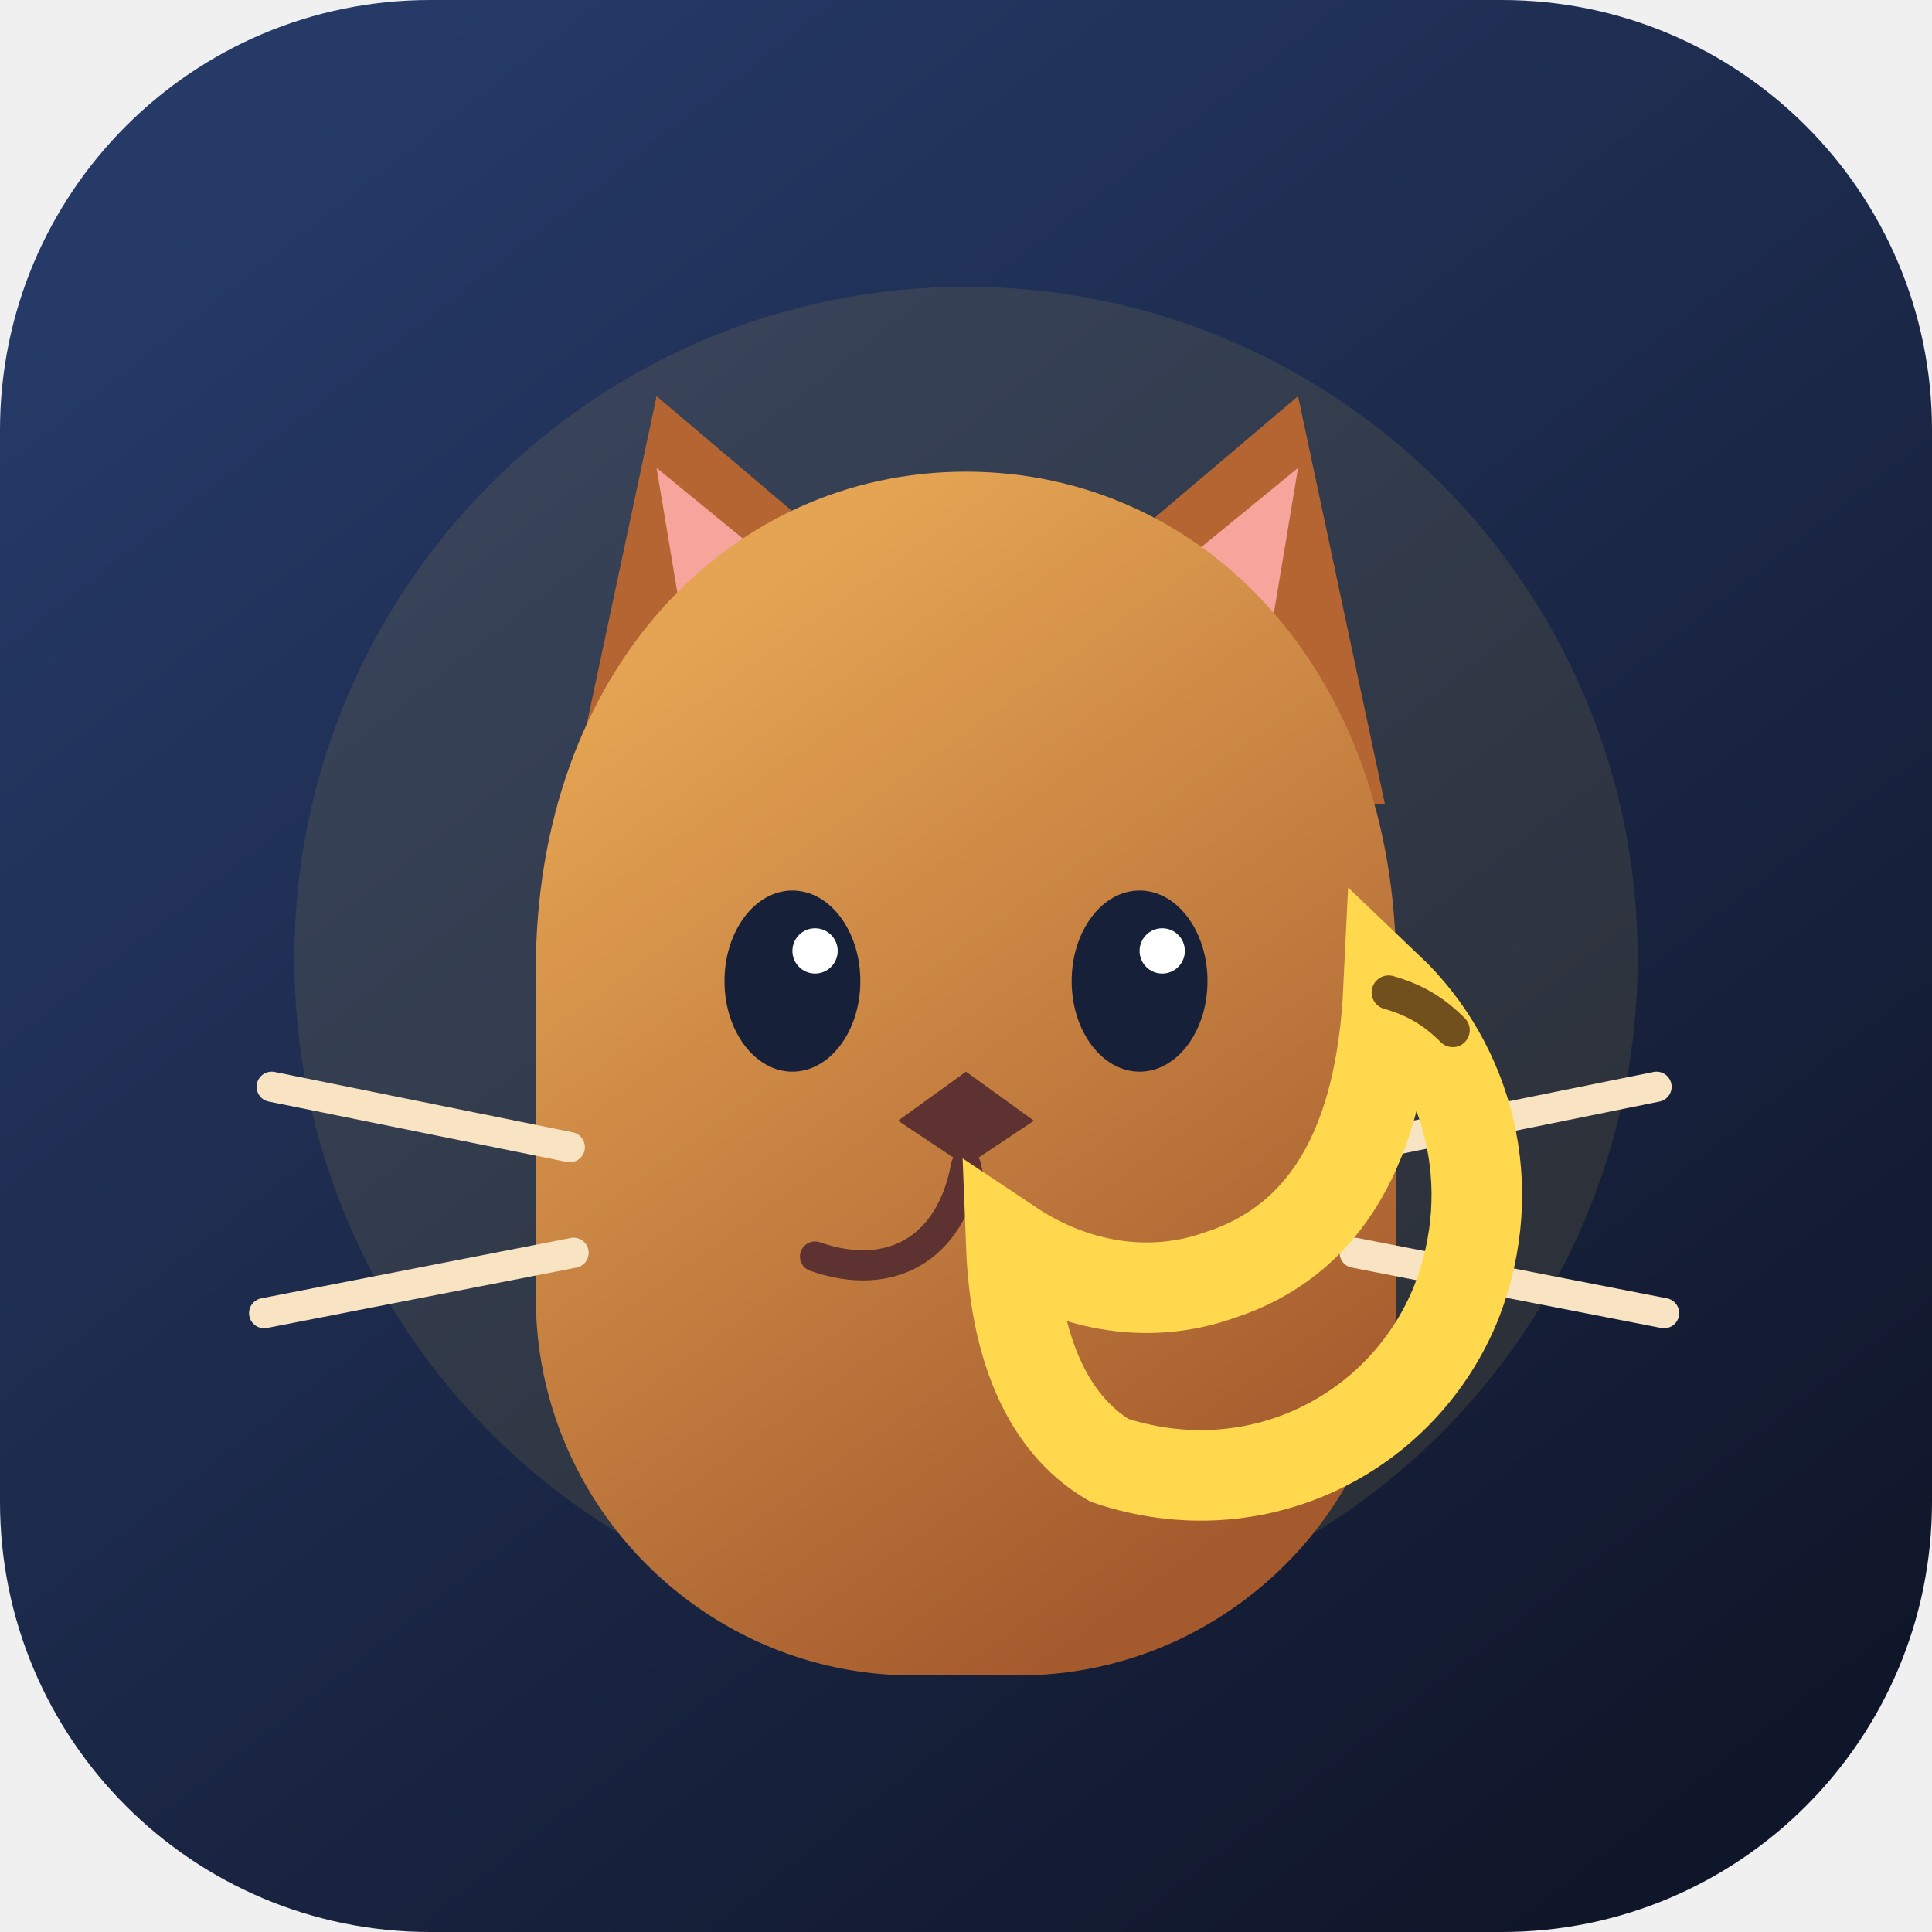
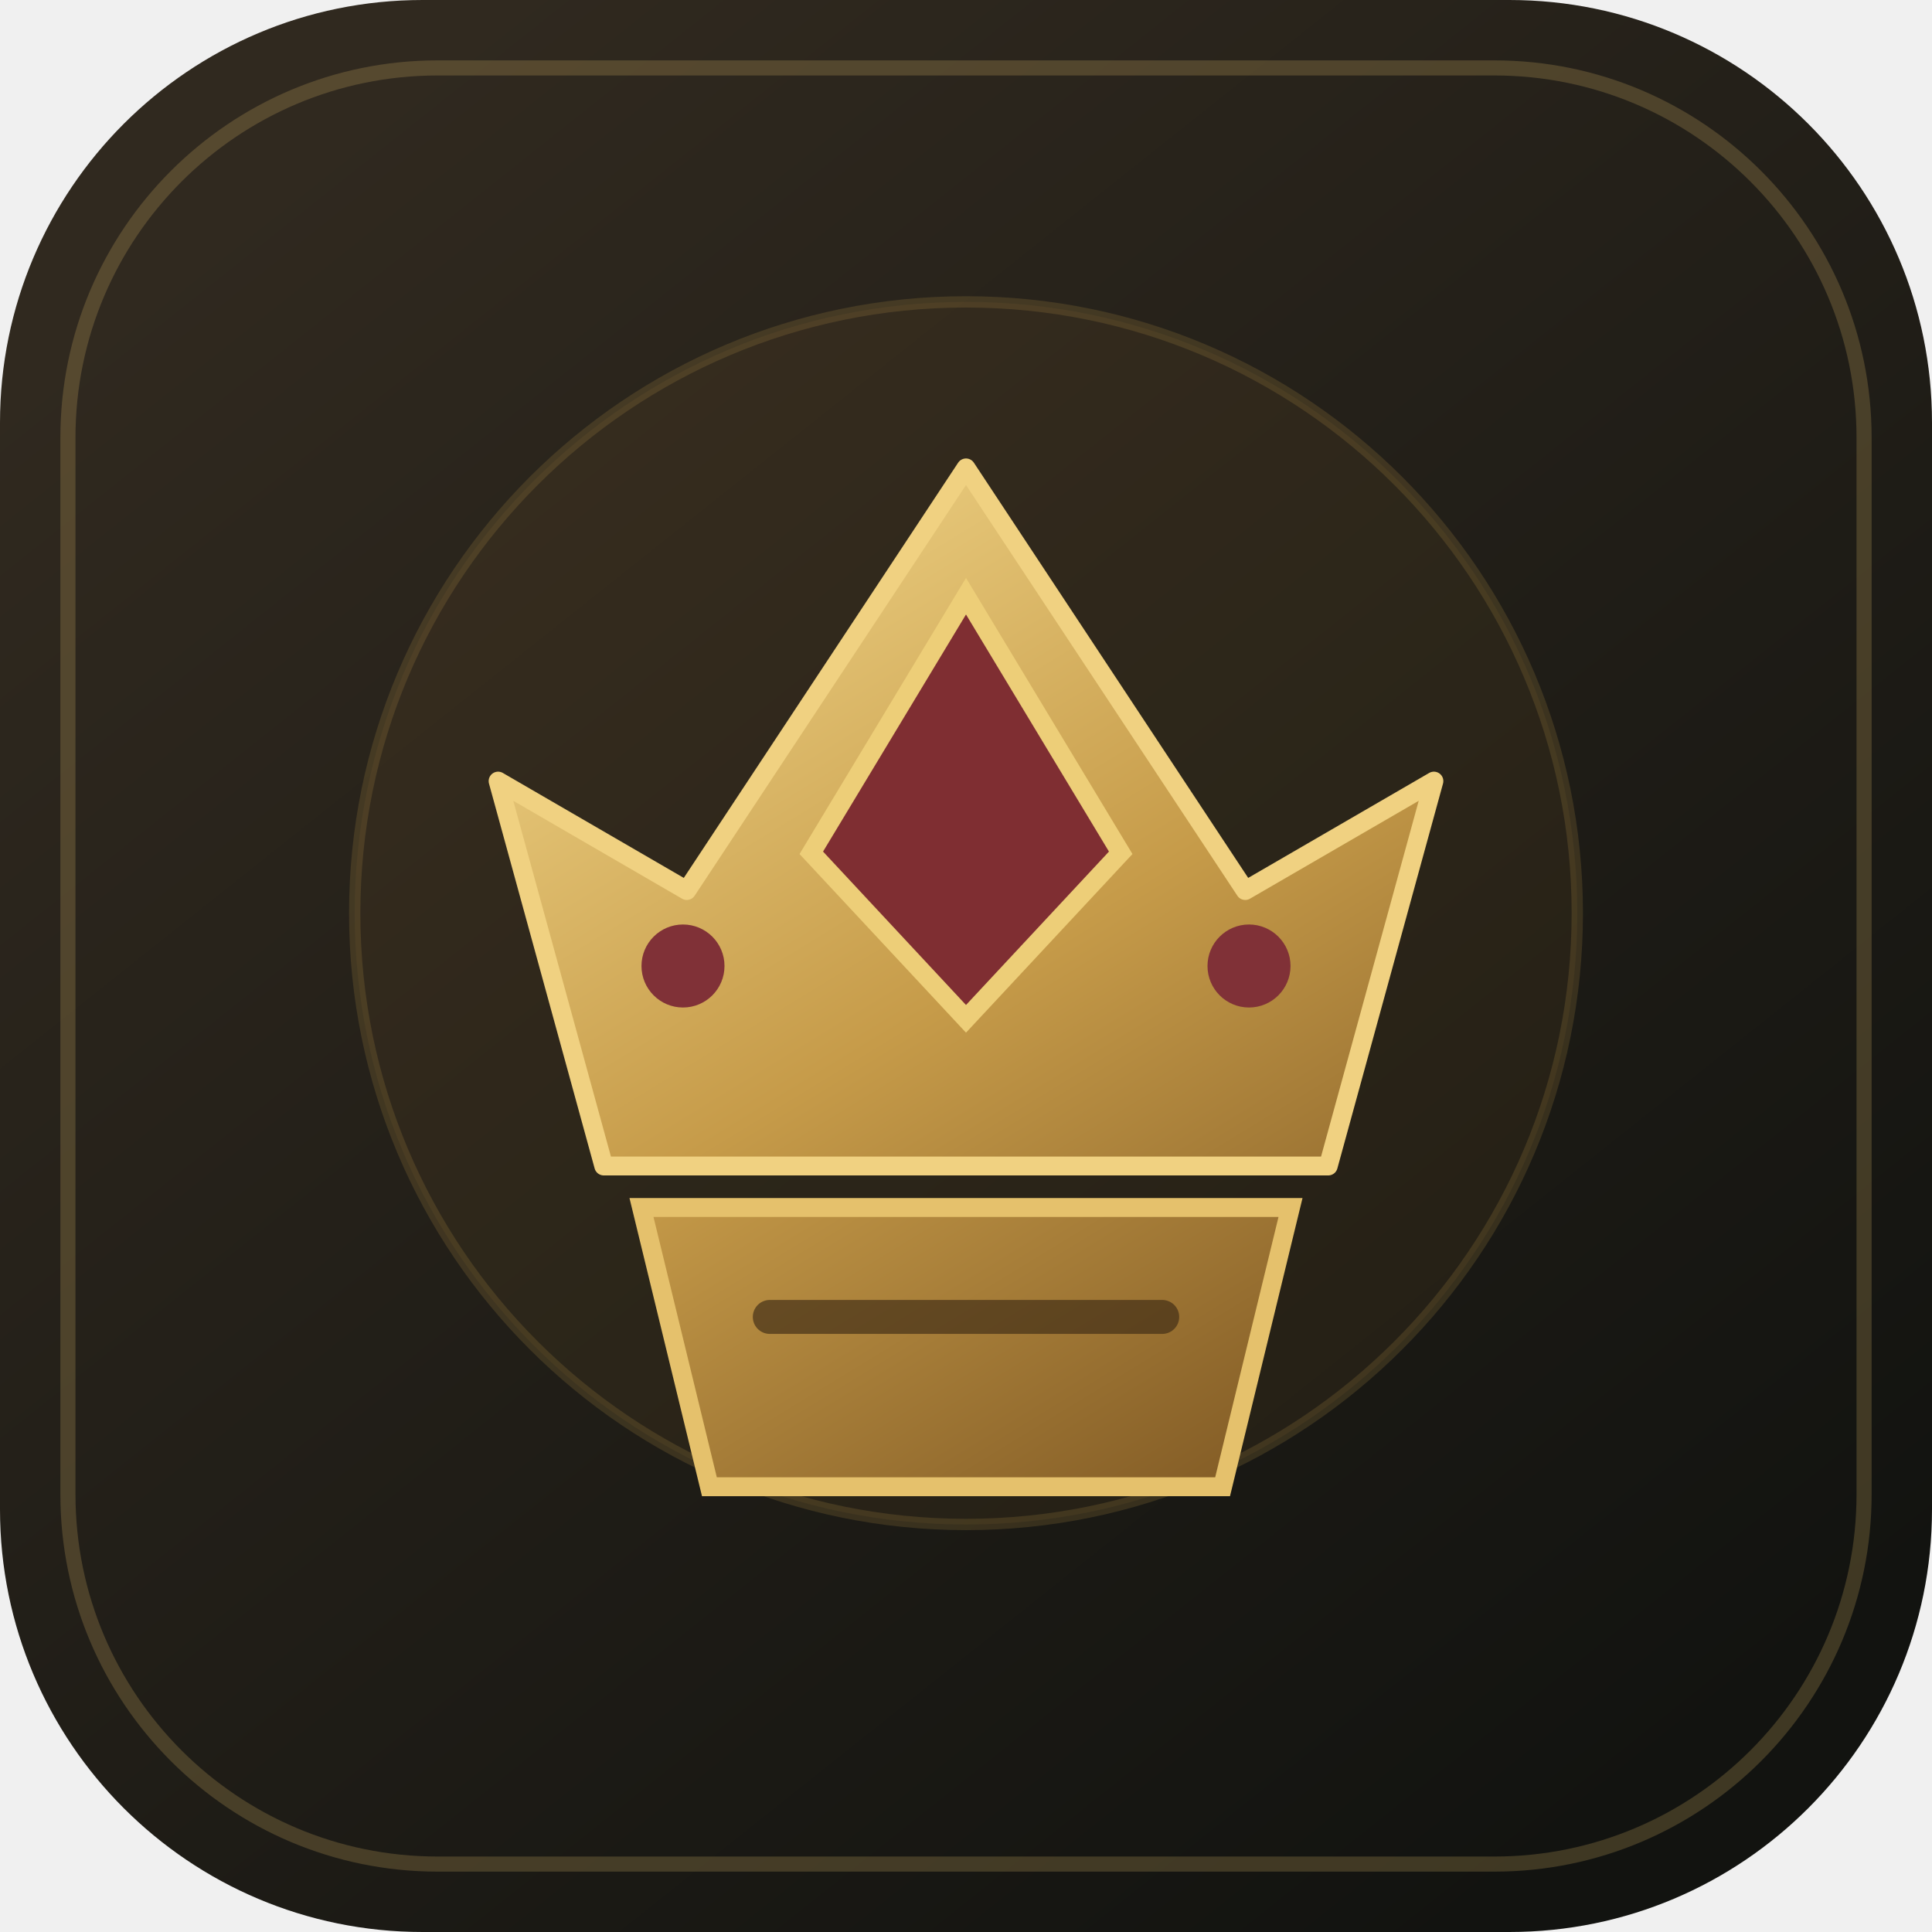
<svg xmlns="http://www.w3.org/2000/svg" viewBox="0 0 512 512">
  <defs>
-     <linearGradient id="bg" x1="80" y1="32" x2="438" y2="492" gradientUnits="userSpaceOnUse">
-       <stop stop-color="#263A67" />
-       <stop offset="1" stop-color="#101629" />
+     <linearGradient id="bg" x1="80" y1="40" x2="430" y2="480" gradientUnits="userSpaceOnUse">
+       <stop stop-color="#30291f" />
+       <stop offset="1" stop-color="#121310" />
    </linearGradient>
-     <linearGradient id="fur" x1="184" y1="164" x2="349" y2="394" gradientUnits="userSpaceOnUse">
-       <stop stop-color="#E5A453" />
-       <stop offset="1" stop-color="#A45A2D" />
+     <linearGradient id="gold" x1="170" y1="120" x2="350" y2="415" gradientUnits="userSpaceOnUse">
+       <stop stop-color="#f2d78a" />
+       <stop offset=".48" stop-color="#c69b49" />
+       <stop offset="1" stop-color="#76501f" />
    </linearGradient>
  </defs>
-   <rect width="512" height="512" rx="114" fill="url(#bg)" />
-   <circle cx="256" cy="254" r="178" fill="#FFD24A" opacity=".1" />
-   <path d="M151 213 174 105l85 72 85-72 23 108-216 1Z" fill="#B56532" />
-   <path d="m174 124 12 72 54-18-66-54Zm170 0-12 72-54-18 66-54Z" fill="#F7A49C" />
-   <path d="M142 257c0-79 51-132 114-132s114 53 114 132v87c0 55-45 100-100 100h-28c-55 0-100-45-100-100v-87Z" fill="url(#fur)" />
-   <ellipse cx="210" cy="260" rx="18" ry="24" fill="#172039" />
-   <ellipse cx="302" cy="260" rx="18" ry="24" fill="#172039" />
-   <circle cx="216" cy="252" r="6" fill="#fff" />
-   <circle cx="308" cy="252" r="6" fill="#fff" />
-   <path d="m256 284-18 13 18 12 18-12-18-13Z" fill="#5D3230" />
-   <path d="M256 309c-4 22-20 31-40 24m40-24c4 22 20 31 40 24" fill="none" stroke="#5D3230" stroke-width="8" stroke-linecap="round" />
-   <path d="M151 304 72 288m80 44-82 16m290-44 79-16m-80 44 82 16" fill="none" stroke="#F8E4C3" stroke-width="8" stroke-linecap="round" />
-   <path d="M294 387c39 13 78-7 92-42 12-31 3-63-18-83-2 42-17 67-45 76-20 7-40 2-55-8 1 26 9 47 26 57Z" fill="none" stroke="#FFD84D" stroke-width="24" stroke-linecap="round" />
-   <path d="M368 263c7 2 12 5 17 10" fill="none" stroke="#72501D" stroke-width="9" stroke-linecap="round" />
+   <rect width="512" height="512" rx="112" fill="url(#bg)" />
+   <rect x="18" y="18" width="476" height="476" rx="98" fill="none" stroke="#e0bd6b" stroke-opacity=".22" stroke-width="4" />
+   <circle cx="256" cy="242" r="162" fill="#b78235" fill-opacity=".08" stroke="#c49b4c" stroke-opacity=".18" stroke-width="3" />
+   <path d="M132 207l50 29 74-112 74 112 50-29-28 102H160l-28-102z" fill="url(#gold)" stroke="#f0d181" stroke-width="5" stroke-linejoin="round" />
+   <path d="M170 320h172l-18 74H188l-18-74z" fill="url(#gold)" stroke="#e5c16c" stroke-width="5" />
+   <path d="M215 226l41-68 41 68-41 44-41-44z" fill="#7f2e32" stroke="#edce78" stroke-width="5" />
+   <circle cx="181" cy="256" r="11" fill="#803137" />
+   <circle cx="331" cy="256" r="11" fill="#803137" />
+   <path d="M204 349h104" stroke="#3c2914" stroke-width="9" stroke-linecap="round" opacity=".65" />
</svg>
